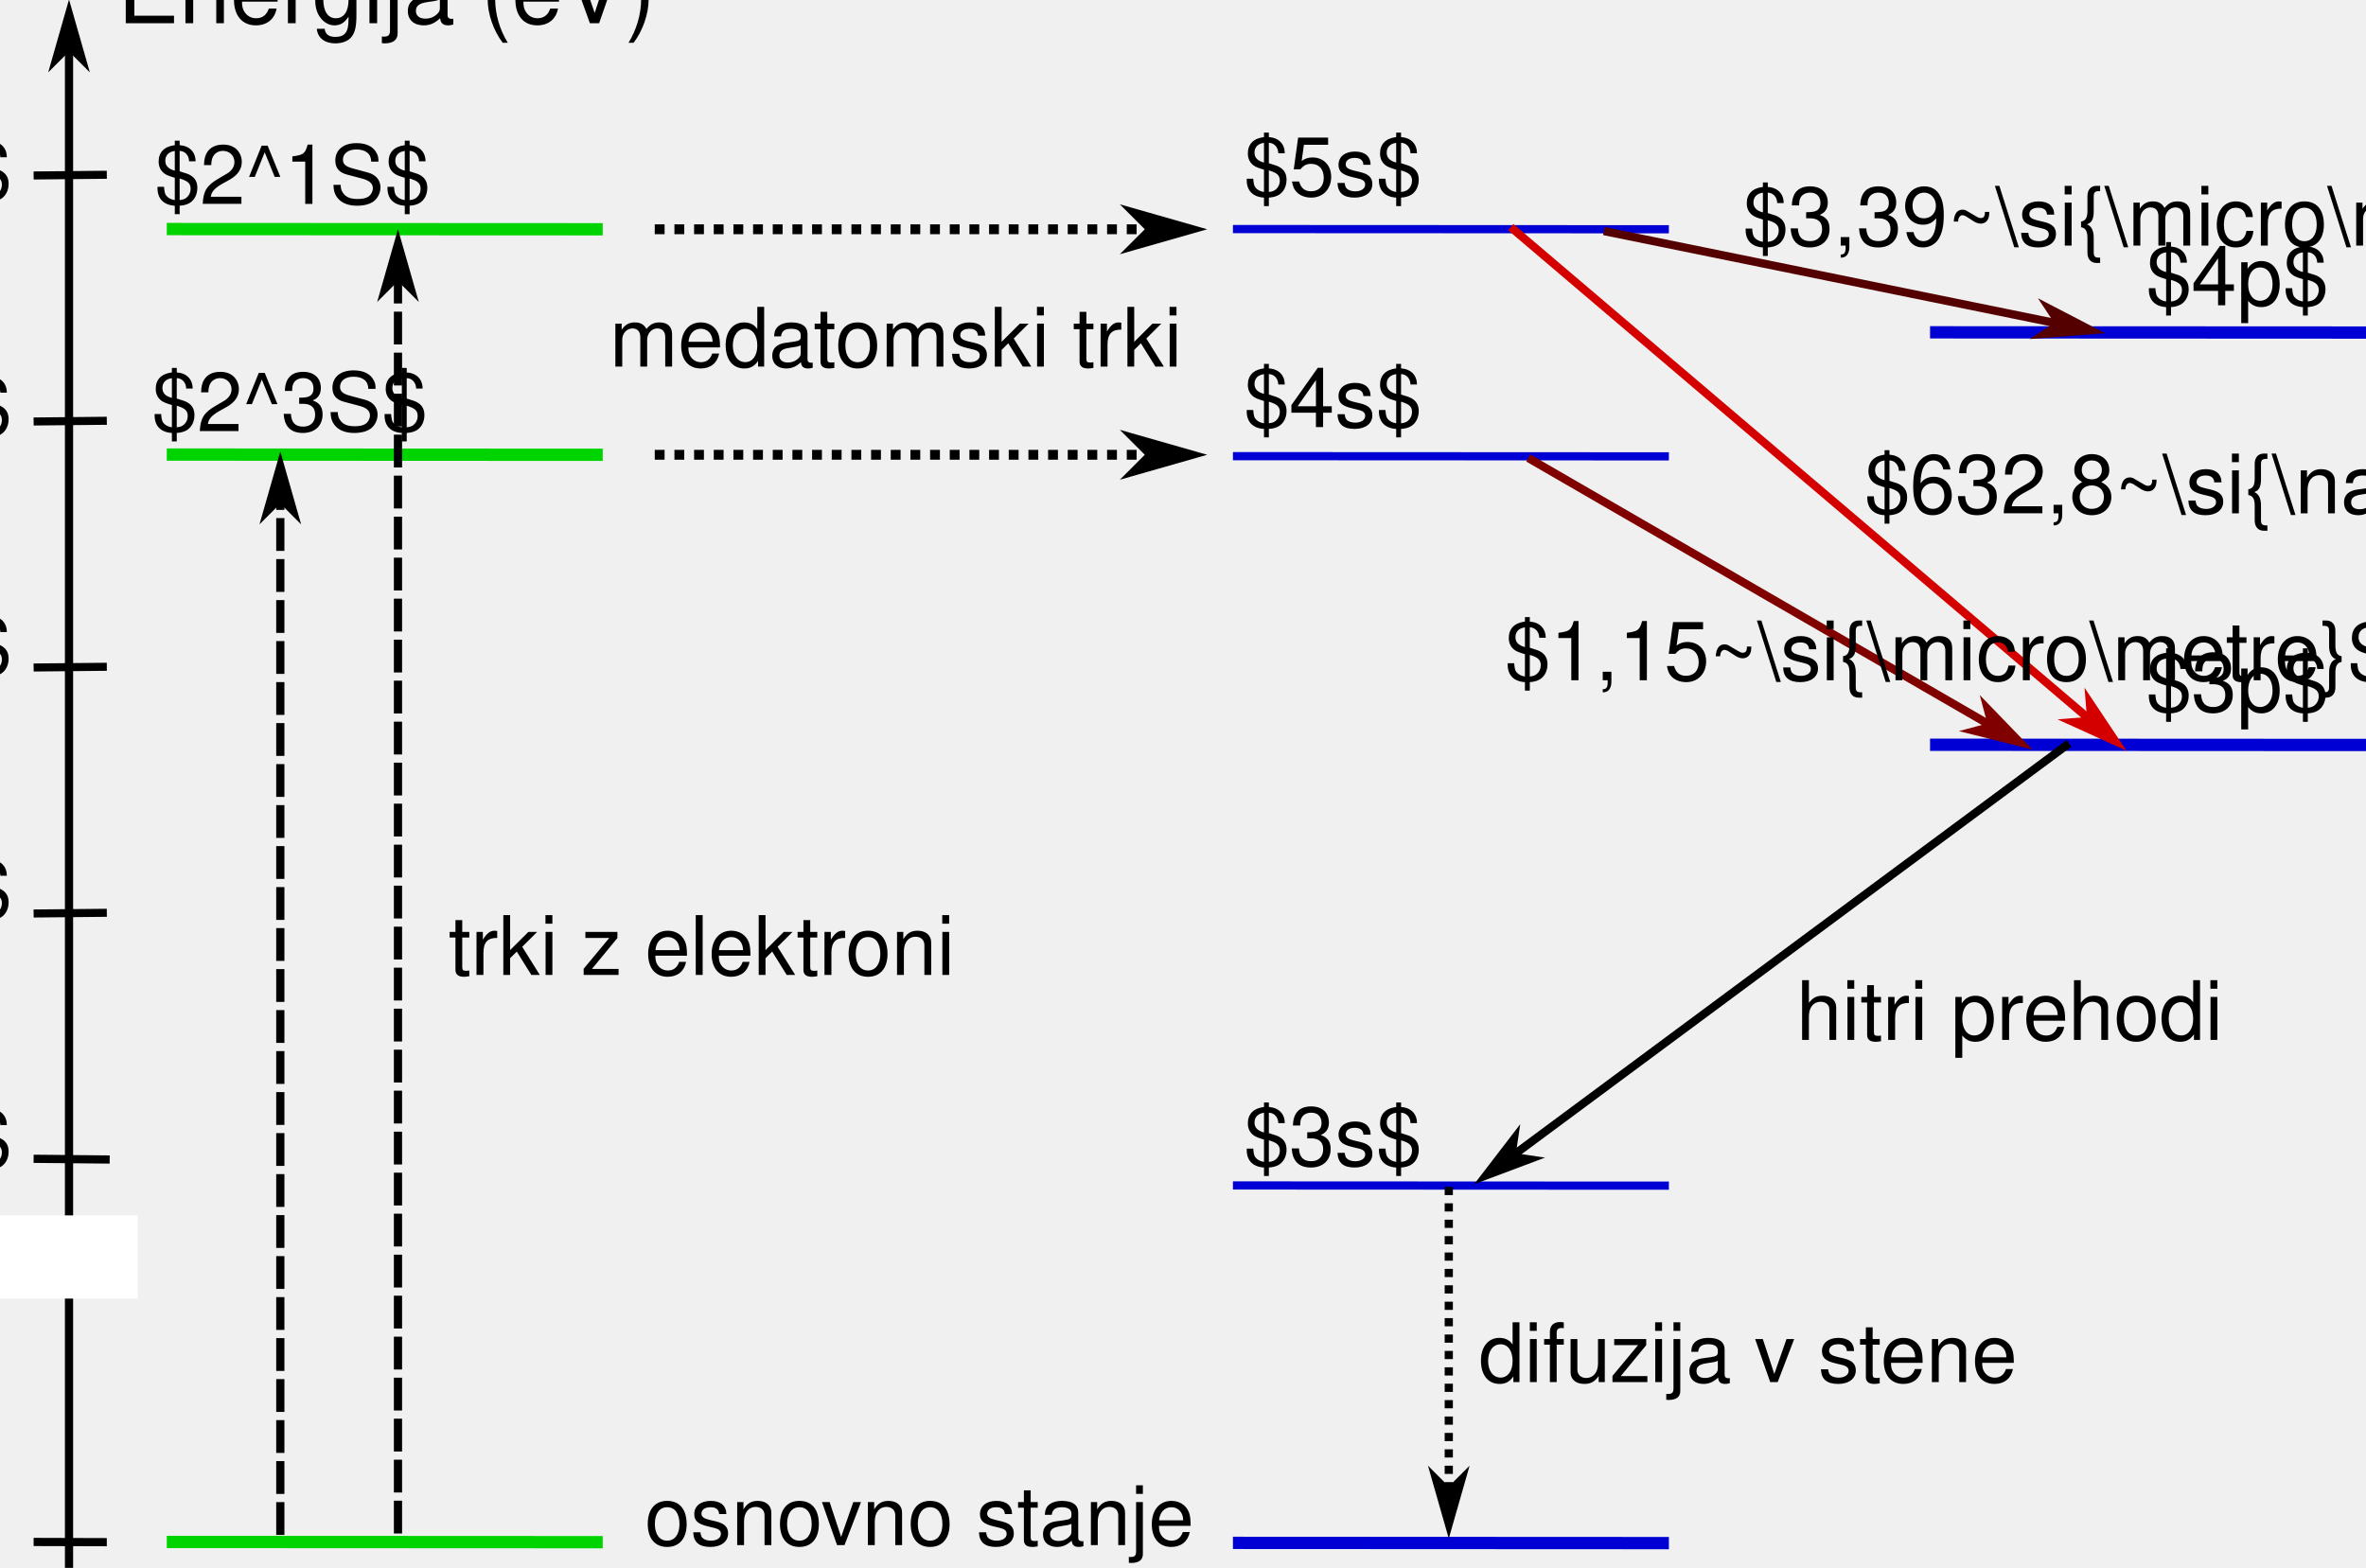
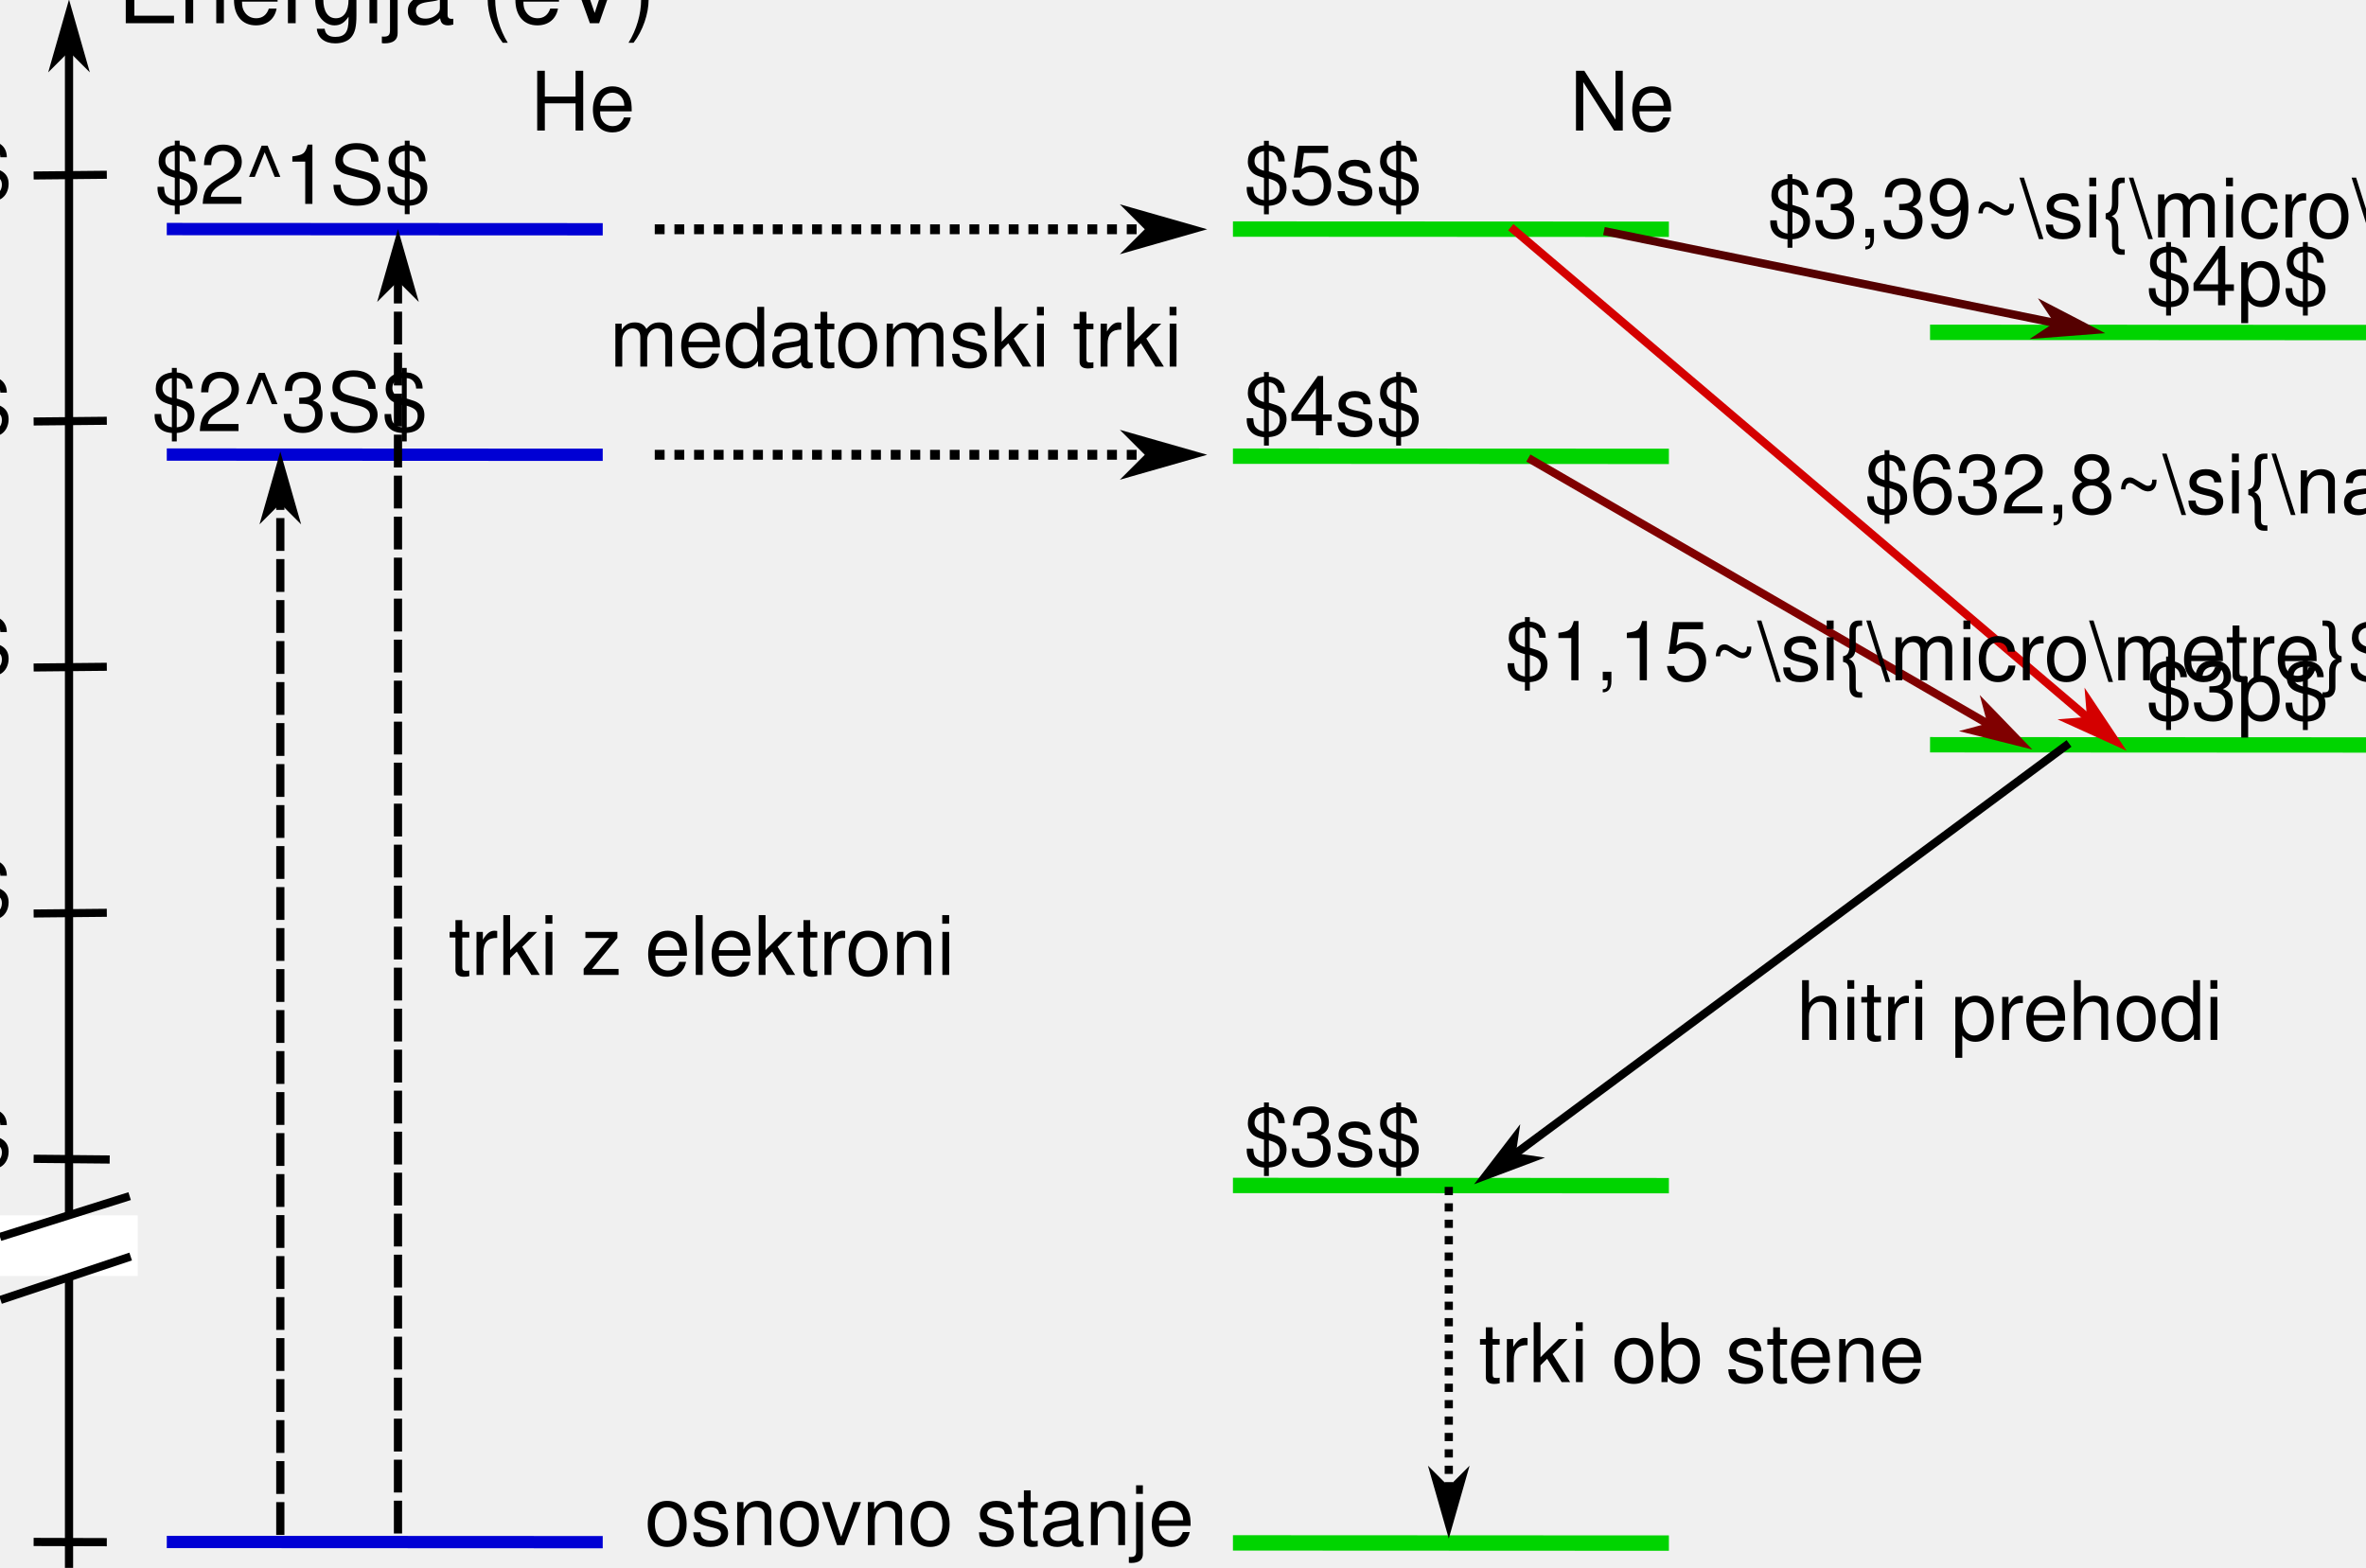
<svg xmlns="http://www.w3.org/2000/svg" width="162.838mm" height="107.921mm" viewBox="0 0 576.986 382.397" id="svg3464" version="1.1">
  <defs id="defs3466">
    <marker orient="auto" refY="0" refX="0" id="Arrow1Mend-0-2-6" style="overflow:visible">
      <path id="path4180-2-2-1" d="M 0,0 5,-5 -12.5,0 5,5 0,0 Z" style="fill:#550000;fill-opacity:1;fill-rule:evenodd;stroke:#550000;stroke-width:1pt;stroke-opacity:1" transform="matrix(-0.4,0,0,-0.4,-4,0)" />
    </marker>
    <marker orient="auto" refY="0" refX="0" id="Arrow1Mend-0-2-6-9" style="overflow:visible">
      <path id="path4180-2-2-1-3" d="M 0,0 5,-5 -12.5,0 5,5 0,0 Z" style="fill:#d40000;fill-opacity:1;fill-rule:evenodd;stroke:#d40000;stroke-width:1pt;stroke-opacity:1" transform="matrix(-0.4,0,0,-0.4,-4,0)" />
    </marker>
    <marker orient="auto" refY="0" refX="0" id="Arrow1Mend-0-2-6-9-9" style="overflow:visible">
      <path id="path4180-2-2-1-3-4" d="M 0,0 5,-5 -12.5,0 5,5 0,0 Z" style="fill:#800000;fill-opacity:1;fill-rule:evenodd;stroke:#800000;stroke-width:1pt;stroke-opacity:1" transform="matrix(-0.4,0,0,-0.4,-4,0)" />
    </marker>
    <marker orient="auto" refY="0" refX="0" id="Arrow1Mend-0-2-6-9-9-0" style="overflow:visible">
      <path id="path4180-2-2-1-3-4-3" d="M 0,0 5,-5 -12.5,0 5,5 0,0 Z" style="fill:#000000;fill-opacity:1;fill-rule:evenodd;stroke:#000000;stroke-width:1pt;stroke-opacity:1" transform="matrix(-0.4,0,0,-0.4,-4,0)" />
    </marker>
    <marker orient="auto" refY="0" refX="0" id="Arrow1Mend-0-2-8" style="overflow:visible">
      <path id="path4180-2-2-4" d="M 0,0 5,-5 -12.5,0 5,5 0,0 Z" style="fill:#000000;fill-opacity:1;fill-rule:evenodd;stroke:#000000;stroke-width:1pt;stroke-opacity:1" transform="matrix(-0.4,0,0,-0.4,-4,0)" />
    </marker>
    <marker orient="auto" refY="0" refX="0" id="Arrow1Mend-0-2-9" style="overflow:visible">
      <path id="path4180-2-2-7" d="M 0,0 5,-5 -12.5,0 5,5 0,0 Z" style="fill:#000000;fill-opacity:1;fill-rule:evenodd;stroke:#000000;stroke-width:1pt;stroke-opacity:1" transform="matrix(-0.4,0,0,-0.4,-4,0)" />
    </marker>
    <marker orient="auto" refY="0" refX="0" id="Arrow1Mend-0-2" style="overflow:visible">
      <path id="path4180-2-2" d="M 0,0 5,-5 -12.5,0 5,5 0,0 Z" style="fill:#000000;fill-opacity:1;fill-rule:evenodd;stroke:#000000;stroke-width:1pt;stroke-opacity:1" transform="matrix(-0.4,0,0,-0.4,-4,0)" />
    </marker>
    <marker orient="auto" refY="0" refX="0" id="Arrow1Mend-0" style="overflow:visible">
      <path id="path4180-2" d="M 0,0 5,-5 -12.5,0 5,5 0,0 Z" style="fill:#000000;fill-opacity:1;fill-rule:evenodd;stroke:#000000;stroke-width:1pt;stroke-opacity:1" transform="matrix(-0.4,0,0,-0.4,-4,0)" />
    </marker>
    <marker orient="auto" refY="0" refX="0" id="Arrow1Mend-0-7" style="overflow:visible">
      <path id="path4180-2-5" d="M 0,0 5,-5 -12.5,0 5,5 0,0 Z" style="fill:#000000;fill-opacity:1;fill-rule:evenodd;stroke:#000000;stroke-width:1pt;stroke-opacity:1" transform="matrix(-0.4,0,0,-0.4,-4,0)" />
    </marker>
    <marker orient="auto" refY="0" refX="0" id="Arrow1Mend" style="overflow:visible">
      <path id="path4180" d="M 0,0 5,-5 -12.5,0 5,5 0,0 Z" style="fill:#000000;fill-opacity:1;fill-rule:evenodd;stroke:#000000;stroke-width:1pt;stroke-opacity:1" transform="matrix(-0.4,0,0,-0.4,-4,0)" />
    </marker>
  </defs>
  <g id="layer1" transform="translate(113.6455,-174.842)">
-     <path style="fill:none;fill-rule:evenodd;stroke:#00d400;stroke-width:3;stroke-linecap:butt;stroke-linejoin:miter;stroke-miterlimit:4;stroke-dasharray:none;stroke-opacity:1" d="m -72.973,550.915 106.313,0.053" id="path3333" />
-     <path style="fill:none;fill-rule:evenodd;stroke:#00d400;stroke-width:3;stroke-linecap:butt;stroke-linejoin:miter;stroke-miterlimit:4;stroke-dasharray:none;stroke-opacity:1" d="m -72.973,285.707 106.313,0.053" id="path3333-3" />
-     <path style="fill:none;fill-rule:evenodd;stroke:#00d400;stroke-width:3;stroke-linecap:butt;stroke-linejoin:miter;stroke-miterlimit:4;stroke-dasharray:none;stroke-opacity:1" d="m -72.973,230.707 106.313,0.053" id="path3333-3-6" />
-     <path style="fill:none;fill-rule:evenodd;stroke:#0000d4;stroke-width:2;stroke-linecap:butt;stroke-linejoin:miter;stroke-miterlimit:4;stroke-dasharray:none;stroke-opacity:1" d="m 187.027,230.707 106.313,0.053" id="path3333-3-6-9" />
-     <path style="fill:none;fill-rule:evenodd;stroke:#0000d4;stroke-width:2;stroke-linecap:butt;stroke-linejoin:miter;stroke-miterlimit:4;stroke-dasharray:none;stroke-opacity:1" d="m 187.027,286.095 106.313,0.053" id="path3333-3-6-9-9" />
-     <path style="fill:none;fill-rule:evenodd;stroke:#0000d4;stroke-width:3;stroke-linecap:butt;stroke-linejoin:miter;stroke-miterlimit:4;stroke-dasharray:none;stroke-opacity:1" d="m 357.027,255.894 106.313,0.053" id="path3333-3-6-6" />
-     <path style="fill:none;fill-rule:evenodd;stroke:#0000d4;stroke-width:3;stroke-linecap:butt;stroke-linejoin:miter;stroke-miterlimit:4;stroke-dasharray:none;stroke-opacity:1" d="m 357.027,356.482 106.313,0.053" id="path3333-3-6-6-2" />
-     <path style="fill:none;fill-rule:evenodd;stroke:#0000d4;stroke-width:2;stroke-linecap:butt;stroke-linejoin:miter;stroke-miterlimit:4;stroke-dasharray:none;stroke-opacity:1" d="m 187.027,463.966 106.313,0.053" id="path3333-3-6-9-9-1" />
-     <path style="fill:none;fill-rule:evenodd;stroke:#0000d4;stroke-width:3;stroke-linecap:butt;stroke-linejoin:miter;stroke-miterlimit:4;stroke-dasharray:none;stroke-opacity:1" d="m 187.027,551.143 106.313,0.053" id="path3333-2" />
+     <path style="fill:none;fill-rule:evenodd;stroke:#0000d4;stroke-width:3;stroke-linecap:butt;stroke-linejoin:miter;stroke-miterlimit:4;stroke-dasharray:none;stroke-opacity:1" d="m -72.973,550.915 106.313,0.053" id="path3333" />
+     <path style="fill:none;fill-rule:evenodd;stroke:#0000d4;stroke-width:3;stroke-linecap:butt;stroke-linejoin:miter;stroke-miterlimit:4;stroke-dasharray:none;stroke-opacity:1" d="m -72.973,285.707 106.313,0.053" id="path3333-3" />
+     <path style="fill:none;fill-rule:evenodd;stroke:#0000d4;stroke-width:3;stroke-linecap:butt;stroke-linejoin:miter;stroke-miterlimit:4;stroke-dasharray:none;stroke-opacity:1" d="m -72.973,230.707 106.313,0.053" id="path3333-3-6" />
+     <path style="fill:none;fill-rule:evenodd;stroke:#00d400;stroke-width:3.75;stroke-linecap:butt;stroke-linejoin:miter;stroke-miterlimit:4;stroke-dasharray:none;stroke-opacity:1" d="m 187.027,230.707 106.313,0.053" id="path3333-3-6-9" />
+     <path style="fill:none;fill-rule:evenodd;stroke:#00d400;stroke-width:3.75;stroke-linecap:butt;stroke-linejoin:miter;stroke-miterlimit:4;stroke-dasharray:none;stroke-opacity:1" d="m 187.027,286.095 106.313,0.053" id="path3333-3-6-9-9" />
+     <path style="fill:none;fill-rule:evenodd;stroke:#00d400;stroke-width:3.75;stroke-linecap:butt;stroke-linejoin:miter;stroke-miterlimit:4;stroke-dasharray:none;stroke-opacity:1" d="m 357.027,255.894 106.313,0.053" id="path3333-3-6-6" />
+     <path style="fill:none;fill-rule:evenodd;stroke:#00d400;stroke-width:3.75;stroke-linecap:butt;stroke-linejoin:miter;stroke-miterlimit:4;stroke-dasharray:none;stroke-opacity:1" d="m 357.027,356.482 106.313,0.053" id="path3333-3-6-6-2" />
+     <path style="fill:none;fill-rule:evenodd;stroke:#00d400;stroke-width:3.75;stroke-linecap:butt;stroke-linejoin:miter;stroke-miterlimit:4;stroke-dasharray:none;stroke-opacity:1" d="m 187.027,463.966 106.313,0.053" id="path3333-3-6-9-9-1" />
+     <path style="fill:none;fill-rule:evenodd;stroke:#00d400;stroke-width:3.75;stroke-linecap:butt;stroke-linejoin:miter;stroke-miterlimit:4;stroke-dasharray:none;stroke-opacity:1" d="m 187.027,551.143 106.313,0.053" id="path3333-2" />
    <path style="fill:none;fill-rule:evenodd;stroke:#000000;stroke-width:2;stroke-linecap:butt;stroke-linejoin:miter;stroke-miterlimit:4;stroke-dasharray:8, 2;stroke-dashoffset:0;stroke-opacity:1;marker-end:url(#Arrow1Mend-0)" d="m -45.287,549.201 0,-260.297" id="path4165-3" />
    <path style="fill:none;fill-rule:evenodd;stroke:#000000;stroke-width:2;stroke-linecap:butt;stroke-linejoin:miter;stroke-miterlimit:4;stroke-dasharray:8, 2;stroke-dashoffset:0;stroke-opacity:1;marker-end:url(#Arrow1Mend-0-7)" d="m -16.592,548.851 0,-314.188" id="path4165-3-9" />
    <path style="fill:none;fill-rule:evenodd;stroke:#000000;stroke-width:2.398;stroke-linecap:butt;stroke-linejoin:miter;stroke-miterlimit:4;stroke-dasharray:2.398, 2.398;stroke-dashoffset:0;stroke-opacity:1;marker-end:url(#Arrow1Mend-0-2)" d="m 46.027,230.76 130,0" id="path4165-3-8" />
    <path style="fill:none;fill-rule:evenodd;stroke:#000000;stroke-width:2.398;stroke-linecap:butt;stroke-linejoin:miter;stroke-miterlimit:4;stroke-dasharray:2.398, 2.398;stroke-dashoffset:0;stroke-opacity:1;marker-end:url(#Arrow1Mend-0-2-9)" d="m 46.027,285.76 130,0" id="path4165-3-8-3" />
    <path style="fill:none;fill-rule:evenodd;stroke:#550000;stroke-width:2;stroke-linecap:butt;stroke-linejoin:miter;stroke-miterlimit:4;stroke-dasharray:none;stroke-dashoffset:0;stroke-opacity:1;marker-end:url(#Arrow1Mend-0-2-6)" d="M 277.499,231.199 395.87,255.318" id="path4165-3-8-2" />
    <path style="fill:none;fill-rule:evenodd;stroke:#d40000;stroke-width:2;stroke-linecap:butt;stroke-linejoin:miter;stroke-miterlimit:4;stroke-dasharray:none;stroke-dashoffset:0;stroke-opacity:1;marker-end:url(#Arrow1Mend-0-2-6-9)" d="M 254.778,230.248 401.947,355.385" id="path4165-3-8-2-1" />
    <path style="fill:#800000;fill-rule:evenodd;stroke:#800000;stroke-width:2;stroke-linecap:butt;stroke-linejoin:miter;stroke-miterlimit:4;stroke-dasharray:none;stroke-dashoffset:0;stroke-opacity:1;marker-end:url(#Arrow1Mend-0-2-6-9-9)" d="m 259.062,286.552 119.516,69.129" id="path4165-3-8-2-1-7" />
    <path style="fill:none;fill-rule:evenodd;stroke:#000000;stroke-width:2;stroke-linecap:butt;stroke-linejoin:miter;stroke-miterlimit:4;stroke-dasharray:2, 2;stroke-dashoffset:0;stroke-opacity:1;marker-end:url(#Arrow1Mend-0-2-8)" d="m 239.662,464.319 0,81.828" id="path4165-3-8-5" />
    <path style="fill:#000000;fill-rule:evenodd;stroke:#000000;stroke-width:2;stroke-linecap:butt;stroke-linejoin:miter;stroke-miterlimit:4;stroke-dasharray:none;stroke-dashoffset:0;stroke-opacity:1;marker-end:url(#Arrow1Mend-0-2-6-9-9-0)" d="M 390.915,356.159 249.002,461.332" id="path4165-3-8-2-1-7-6" />
    <path style="fill:none;fill-rule:evenodd;stroke:#000000;stroke-width:2;stroke-linecap:butt;stroke-linejoin:miter;stroke-miterlimit:4;stroke-dasharray:none;stroke-opacity:1;marker-end:url(#Arrow1Mend)" d="m -96.814,557.239 0,-378.577" id="path4165" />
-     <rect style="opacity:1;fill:#ffffff;fill-opacity:1;fill-rule:nonzero;stroke:none;stroke-width:2;stroke-linecap:butt;stroke-linejoin:round;stroke-miterlimit:4;stroke-dasharray:none;stroke-dashoffset:0;stroke-opacity:1" id="rect4545" width="33.594" height="20.296" x="-113.645" y="471.265" />
+     <rect style="opacity:1;fill:#ffffff;fill-opacity:1;fill-rule:nonzero;stroke:none;stroke-width:2;stroke-linecap:butt;stroke-linejoin:round;stroke-miterlimit:4;stroke-dasharray:none;stroke-dashoffset:0;stroke-opacity:1" id="rect4545" width="33.594" height="14.796" x="-113.645" y="471.265" />
    <path style="fill:none;fill-rule:evenodd;stroke:#000000;stroke-width:2;stroke-linecap:butt;stroke-linejoin:miter;stroke-miterlimit:4;stroke-dasharray:none;stroke-opacity:1" d="m -105.444,457.465 18.547,0.175" id="path4553" />
    <path style="fill:none;fill-rule:evenodd;stroke:#000000;stroke-width:1.962;stroke-linecap:butt;stroke-linejoin:miter;stroke-miterlimit:4;stroke-dasharray:none;stroke-opacity:1" d="m -87.597,397.465 -17.847,0.175" id="path4553-7" />
    <path style="fill:none;fill-rule:evenodd;stroke:#000000;stroke-width:1.962;stroke-linecap:butt;stroke-linejoin:miter;stroke-miterlimit:4;stroke-dasharray:none;stroke-opacity:1" d="m -87.597,337.465 -17.847,0.175" id="path4553-7-5" />
    <path style="fill:none;fill-rule:evenodd;stroke:#000000;stroke-width:1.962;stroke-linecap:butt;stroke-linejoin:miter;stroke-miterlimit:4;stroke-dasharray:none;stroke-opacity:1" d="m -87.597,277.465 -17.847,0.175" id="path4553-7-5-3" />
    <path style="fill:none;fill-rule:evenodd;stroke:#000000;stroke-width:1.962;stroke-linecap:butt;stroke-linejoin:miter;stroke-miterlimit:4;stroke-dasharray:none;stroke-opacity:1" d="m -87.597,217.465 -17.847,0.175" id="path4553-7-5-3-5" />
    <path style="fill:none;fill-rule:evenodd;stroke:#000000;stroke-width:2;stroke-linecap:butt;stroke-linejoin:miter;stroke-miterlimit:4;stroke-dasharray:none;stroke-opacity:1" d="m -105.445,550.916 17.845,0.053" id="path3333-7" />
-     <g id="g3464">
+     <path style="fill:none;fill-rule:evenodd;stroke:#000000;stroke-width:2;stroke-linecap:butt;stroke-linejoin:miter;stroke-miterlimit:4;stroke-dasharray:none;stroke-opacity:1" d="m -113.645,476.526 31.615,-9.955" id="path3422" />
+     <path style="fill:none;fill-rule:evenodd;stroke:#000000;stroke-width:2;stroke-linecap:butt;stroke-linejoin:miter;stroke-miterlimit:4;stroke-dasharray:none;stroke-opacity:1" d="m -113.52,491.883 31.74,-10.58" id="path3422-3" />
+     <g id="g4383">
      <text id="text12643" y="180.512" x="-85.009" style="font-style:normal;font-variant:normal;font-weight:normal;font-stretch:normal;font-size:56px;line-height:125%;font-family:'Nimbus Sans L';-inkscape-font-specification:Sans;letter-spacing:0px;word-spacing:0px;fill:#000000;fill-opacity:1;stroke:none;stroke-width:1px;stroke-linecap:butt;stroke-linejoin:miter;stroke-opacity:1" xml:space="preserve">
        <tspan style="font-size:22.5px" y="180.512" x="-85.009" id="tspan12645">Energija (eV)</tspan>
      </text>
      <text id="text12647" y="459.609" x="-155.404" style="font-style:normal;font-variant:normal;font-weight:normal;font-stretch:normal;font-size:56px;line-height:125%;font-family:'Nimbus Sans L';-inkscape-font-specification:Sans;letter-spacing:0px;word-spacing:0px;fill:#000000;fill-opacity:1;stroke:none;stroke-width:1px;stroke-linecap:butt;stroke-linejoin:miter;stroke-opacity:1" xml:space="preserve">
        <tspan style="font-size:20px" y="459.609" x="-155.404" id="tspan12649">$17$</tspan>
      </text>
      <text id="text12647-1" y="398.803" x="-155.404" style="font-style:normal;font-variant:normal;font-weight:normal;font-stretch:normal;font-size:56px;line-height:125%;font-family:'Nimbus Sans L';-inkscape-font-specification:Sans;letter-spacing:0px;word-spacing:0px;fill:#000000;fill-opacity:1;stroke:none;stroke-width:1px;stroke-linecap:butt;stroke-linejoin:miter;stroke-opacity:1" xml:space="preserve">
        <tspan style="font-size:20px" y="398.803" x="-155.404" id="tspan12649-0">$18$</tspan>
      </text>
      <text id="text12647-1-6" y="339.378" x="-155.404" style="font-style:normal;font-variant:normal;font-weight:normal;font-stretch:normal;font-size:56px;line-height:125%;font-family:'Nimbus Sans L';-inkscape-font-specification:Sans;letter-spacing:0px;word-spacing:0px;fill:#000000;fill-opacity:1;stroke:none;stroke-width:1px;stroke-linecap:butt;stroke-linejoin:miter;stroke-opacity:1" xml:space="preserve">
        <tspan style="font-size:20px" y="339.378" x="-155.404" id="tspan12649-0-3">$19$</tspan>
      </text>
      <text id="text12647-1-6-2" y="280.981" x="-155.404" style="font-style:normal;font-variant:normal;font-weight:normal;font-stretch:normal;font-size:56px;line-height:125%;font-family:'Nimbus Sans L';-inkscape-font-specification:Sans;letter-spacing:0px;word-spacing:0px;fill:#000000;fill-opacity:1;stroke:none;stroke-width:1px;stroke-linecap:butt;stroke-linejoin:miter;stroke-opacity:1" xml:space="preserve">
        <tspan id="tspan12705" style="font-size:20px" y="280.981" x="-155.404">$20$</tspan>
      </text>
      <text id="text12647-1-6-2-6" y="223.574" x="-155.404" style="font-style:normal;font-variant:normal;font-weight:normal;font-stretch:normal;font-size:56px;line-height:125%;font-family:'Nimbus Sans L';-inkscape-font-specification:Sans;letter-spacing:0px;word-spacing:0px;fill:#000000;fill-opacity:1;stroke:none;stroke-width:1px;stroke-linecap:butt;stroke-linejoin:miter;stroke-opacity:1" xml:space="preserve">
        <tspan id="tspan12705-1" style="font-size:20px" y="223.574" x="-155.404">$21$</tspan>
      </text>
      <text id="text12731" y="551.679" x="43.601" style="font-style:normal;font-variant:normal;font-weight:normal;font-stretch:normal;font-size:56px;line-height:125%;font-family:'Nimbus Sans L';-inkscape-font-specification:Sans;letter-spacing:0px;word-spacing:0px;fill:#000000;fill-opacity:1;stroke:none;stroke-width:1px;stroke-linecap:butt;stroke-linejoin:miter;stroke-opacity:1" xml:space="preserve">
        <tspan style="font-size:20px" y="551.679" x="43.601" id="tspan12733">osnovno stanje</tspan>
      </text>
      <text id="text12647-1-6-2-5" y="412.621" x="-4.277" style="font-style:normal;font-variant:normal;font-weight:normal;font-stretch:normal;font-size:56px;line-height:125%;font-family:'Nimbus Sans L';-inkscape-font-specification:Sans;letter-spacing:0px;word-spacing:0px;fill:#000000;fill-opacity:1;stroke:none;stroke-width:1px;stroke-linecap:butt;stroke-linejoin:miter;stroke-opacity:1" xml:space="preserve">
        <tspan id="tspan12743" style="font-size:20px" y="412.621" x="-4.277">trki z elektroni</tspan>
      </text>
      <text id="text12647-1-6-2-5-4" y="264.254" x="35.018" style="font-style:normal;font-variant:normal;font-weight:normal;font-stretch:normal;font-size:56px;line-height:125%;font-family:'Nimbus Sans L';-inkscape-font-specification:Sans;letter-spacing:0px;word-spacing:0px;fill:#000000;fill-opacity:1;stroke:none;stroke-width:1px;stroke-linecap:butt;stroke-linejoin:miter;stroke-opacity:1" xml:space="preserve">
        <tspan id="tspan12743-6" style="font-size:20px" y="264.254" x="35.018">medatomski trki</tspan>
      </text>
      <text id="text12647-1-6-2-5-5" y="279.988" x="-76.725" style="font-style:normal;font-variant:normal;font-weight:normal;font-stretch:normal;font-size:56px;line-height:125%;font-family:'Nimbus Sans L';-inkscape-font-specification:Sans;letter-spacing:0px;word-spacing:0px;fill:#000000;fill-opacity:1;stroke:none;stroke-width:1px;stroke-linecap:butt;stroke-linejoin:miter;stroke-opacity:1" xml:space="preserve">
        <tspan id="tspan12743-9" style="font-size:20px" y="279.988" x="-76.725">$2^3S$</tspan>
      </text>
      <text id="text12647-1-6-2-5-5-3" y="224.564" x="-76.02" style="font-style:normal;font-variant:normal;font-weight:normal;font-stretch:normal;font-size:56px;line-height:125%;font-family:'Nimbus Sans L';-inkscape-font-specification:Sans;letter-spacing:0px;word-spacing:0px;fill:#000000;fill-opacity:1;stroke:none;stroke-width:1px;stroke-linecap:butt;stroke-linejoin:miter;stroke-opacity:1" xml:space="preserve">
        <tspan id="tspan12743-9-7" style="font-size:20px" y="224.564" x="-76.02">$2^1S$</tspan>
      </text>
-       <text id="text12647-1-6-2-5-5-3-4" y="222.584" x="189.596" style="font-style:normal;font-variant:normal;font-weight:normal;font-stretch:normal;font-size:56px;line-height:125%;font-family:'Nimbus Sans L';-inkscape-font-specification:Sans;letter-spacing:0px;word-spacing:0px;fill:#000000;fill-opacity:1;stroke:none;stroke-width:1px;stroke-linecap:butt;stroke-linejoin:miter;stroke-opacity:1" xml:space="preserve">
-         <tspan id="tspan12743-9-7-5" style="font-size:20px" y="222.584" x="189.596">$5s$</tspan>
+       <text id="text12647-1-6-2-5-5-3-4" y="224.584" x="189.596" style="font-style:normal;font-variant:normal;font-weight:normal;font-stretch:normal;font-size:56px;line-height:125%;font-family:'Nimbus Sans L';-inkscape-font-specification:Sans;letter-spacing:0px;word-spacing:0px;fill:#000000;fill-opacity:1;stroke:none;stroke-width:1px;stroke-linecap:butt;stroke-linejoin:miter;stroke-opacity:1" xml:space="preserve">
+         <tspan id="tspan12743-9-7-5" style="font-size:20px" y="224.584" x="189.596">$5s$</tspan>
      </text>
-       <text id="text12647-1-6-2-5-5-3-4-2" y="279.001" x="189.596" style="font-style:normal;font-variant:normal;font-weight:normal;font-stretch:normal;font-size:56px;line-height:125%;font-family:'Nimbus Sans L';-inkscape-font-specification:Sans;letter-spacing:0px;word-spacing:0px;fill:#000000;fill-opacity:1;stroke:none;stroke-width:1px;stroke-linecap:butt;stroke-linejoin:miter;stroke-opacity:1" xml:space="preserve">
-         <tspan id="tspan12743-9-7-5-5" style="font-size:20px" y="279.001" x="189.596">$4s$</tspan>
+       <text id="text12647-1-6-2-5-5-3-4-2" y="281.001" x="189.596" style="font-style:normal;font-variant:normal;font-weight:normal;font-stretch:normal;font-size:56px;line-height:125%;font-family:'Nimbus Sans L';-inkscape-font-specification:Sans;letter-spacing:0px;word-spacing:0px;fill:#000000;fill-opacity:1;stroke:none;stroke-width:1px;stroke-linecap:butt;stroke-linejoin:miter;stroke-opacity:1" xml:space="preserve">
+         <tspan id="tspan12743-9-7-5-5" style="font-size:20px" y="281.001" x="189.596">$4s$</tspan>
      </text>
      <text id="text12647-1-6-2-5-5-3-4-2-4" y="459.141" x="189.603" style="font-style:normal;font-variant:normal;font-weight:normal;font-stretch:normal;font-size:56px;line-height:125%;font-family:'Nimbus Sans L';-inkscape-font-specification:Sans;letter-spacing:0px;word-spacing:0px;fill:#000000;fill-opacity:1;stroke:none;stroke-width:1px;stroke-linecap:butt;stroke-linejoin:miter;stroke-opacity:1" xml:space="preserve">
        <tspan id="tspan12743-9-7-5-5-7" style="font-size:20px" y="459.141" x="189.603">$3s$</tspan>
      </text>
      <text id="text12647-1-6-2-5-5-3-4-2-44" y="249.288" x="409.596" style="font-style:normal;font-variant:normal;font-weight:normal;font-stretch:normal;font-size:56px;line-height:125%;font-family:'Nimbus Sans L';-inkscape-font-specification:Sans;letter-spacing:0px;word-spacing:0px;fill:#000000;fill-opacity:1;stroke:none;stroke-width:1px;stroke-linecap:butt;stroke-linejoin:miter;stroke-opacity:1" xml:space="preserve">
        <tspan id="tspan12743-9-7-5-5-3" style="font-size:20px" y="249.288" x="409.596">$4p$</tspan>
      </text>
-       <text id="text12647-1-6-2-5-5-3-4-2-44-0" y="348.376" x="409.596" style="font-style:normal;font-variant:normal;font-weight:normal;font-stretch:normal;font-size:56px;line-height:125%;font-family:'Nimbus Sans L';-inkscape-font-specification:Sans;letter-spacing:0px;word-spacing:0px;fill:#000000;fill-opacity:1;stroke:none;stroke-width:1px;stroke-linecap:butt;stroke-linejoin:miter;stroke-opacity:1" xml:space="preserve">
-         <tspan id="tspan12743-9-7-5-5-3-7" style="font-size:20px" y="348.376" x="409.596">$3p$</tspan>
+       <text id="text12647-1-6-2-5-5-3-4-2-44-0" y="350.376" x="409.596" style="font-style:normal;font-variant:normal;font-weight:normal;font-stretch:normal;font-size:56px;line-height:125%;font-family:'Nimbus Sans L';-inkscape-font-specification:Sans;letter-spacing:0px;word-spacing:0px;fill:#000000;fill-opacity:1;stroke:none;stroke-width:1px;stroke-linecap:butt;stroke-linejoin:miter;stroke-opacity:1" xml:space="preserve">
+         <tspan id="tspan12743-9-7-5-5-3-7" style="font-size:20px" y="350.376" x="409.596">$3p$</tspan>
      </text>
      <text id="text12647-1-6-2-5-8" y="428.475" x="324.422" style="font-style:normal;font-variant:normal;font-weight:normal;font-stretch:normal;font-size:56px;line-height:125%;font-family:'Nimbus Sans L';-inkscape-font-specification:Sans;letter-spacing:0px;word-spacing:0px;fill:#000000;fill-opacity:1;stroke:none;stroke-width:1px;stroke-linecap:butt;stroke-linejoin:miter;stroke-opacity:1" xml:space="preserve">
        <tspan id="tspan12743-8" style="font-size:20px" y="428.475" x="324.422">hitri prehodi</tspan>
      </text>
-       <text id="text12647-1-6-2-5-5-3-4-3" y="234.745" x="311.268" style="font-style:normal;font-variant:normal;font-weight:normal;font-stretch:normal;font-size:56px;line-height:125%;font-family:'Nimbus Sans L';-inkscape-font-specification:Sans;letter-spacing:0px;word-spacing:0px;fill:#000000;fill-opacity:1;stroke:none;stroke-width:1px;stroke-linecap:butt;stroke-linejoin:miter;stroke-opacity:1" xml:space="preserve">
-         <tspan id="tspan12743-9-7-5-6" style="font-size:20px" y="234.745" x="311.268">$3,39~\si{\micro\metre}$</tspan>
+       <text id="text12647-1-6-2-5-5-3-4-3" y="232.745" x="317.268" style="font-style:normal;font-variant:normal;font-weight:normal;font-stretch:normal;font-size:56px;line-height:125%;font-family:'Nimbus Sans L';-inkscape-font-specification:Sans;letter-spacing:0px;word-spacing:0px;fill:#000000;fill-opacity:1;stroke:none;stroke-width:1px;stroke-linecap:butt;stroke-linejoin:miter;stroke-opacity:1" xml:space="preserve">
+         <tspan id="tspan12743-9-7-5-6" style="font-size:20px" y="232.745" x="317.268">$3,39~\si{\micro\metre}$</tspan>
      </text>
      <text id="text12647-1-6-2-5-5-3-4-3-7" y="300.048" x="340.939" style="font-style:normal;font-variant:normal;font-weight:normal;font-stretch:normal;font-size:56px;line-height:125%;font-family:'Nimbus Sans L';-inkscape-font-specification:Sans;letter-spacing:0px;word-spacing:0px;fill:#000000;fill-opacity:1;stroke:none;stroke-width:1px;stroke-linecap:butt;stroke-linejoin:miter;stroke-opacity:1" xml:space="preserve">
        <tspan id="tspan12743-9-7-5-6-5" style="font-size:20px" y="300.048" x="340.939">$632,8~\si{\nano\metre}$</tspan>
      </text>
      <text id="text12647-1-6-2-5-5-3-4-3-7-3" y="340.757" x="253.233" style="font-style:normal;font-variant:normal;font-weight:normal;font-stretch:normal;font-size:56px;line-height:125%;font-family:'Nimbus Sans L';-inkscape-font-specification:Sans;letter-spacing:0px;word-spacing:0px;fill:#000000;fill-opacity:1;stroke:none;stroke-width:1px;stroke-linecap:butt;stroke-linejoin:miter;stroke-opacity:1" xml:space="preserve">
        <tspan id="tspan12743-9-7-5-6-5-5" style="font-size:20px" y="340.757" x="253.233">$1,15~\si{\micro\metre}$</tspan>
      </text>
      <text id="text12647-1-6-2-5-8-3" y="511.923" x="246.993" style="font-style:normal;font-variant:normal;font-weight:normal;font-stretch:normal;font-size:56px;line-height:125%;font-family:'Nimbus Sans L';-inkscape-font-specification:Sans;letter-spacing:0px;word-spacing:0px;fill:#000000;fill-opacity:1;stroke:none;stroke-width:1px;stroke-linecap:butt;stroke-linejoin:miter;stroke-opacity:1" xml:space="preserve">
-         <tspan id="tspan12743-8-6" style="font-size:20px" y="511.923" x="246.993">difuzija v stene</tspan>
+         <tspan id="tspan12743-8-6" style="font-size:20px" y="511.923" x="246.993">trki ob stene</tspan>
+       </text>
+       <text id="text12647-1-6-2-5-5-3-6" y="206.679" x="15.703" style="font-style:normal;font-variant:normal;font-weight:normal;font-stretch:normal;font-size:56px;line-height:125%;font-family:'Nimbus Sans L';-inkscape-font-specification:Sans;letter-spacing:0px;word-spacing:0px;fill:#000000;fill-opacity:1;stroke:none;stroke-width:1px;stroke-linecap:butt;stroke-linejoin:miter;stroke-opacity:1" xml:space="preserve">
+         <tspan id="tspan12743-9-7-7" style="font-size:20px" y="206.679" x="15.703">He</tspan>
+       </text>
+       <text id="text12647-1-6-2-5-5-3-6-5" y="206.679" x="269.168" style="font-style:normal;font-variant:normal;font-weight:normal;font-stretch:normal;font-size:56px;line-height:125%;font-family:'Nimbus Sans L';-inkscape-font-specification:Sans;letter-spacing:0px;word-spacing:0px;fill:#000000;fill-opacity:1;stroke:none;stroke-width:1px;stroke-linecap:butt;stroke-linejoin:miter;stroke-opacity:1" xml:space="preserve">
+         <tspan id="tspan12743-9-7-7-3" style="font-size:20px" y="206.679" x="269.168">Ne</tspan>
      </text>
    </g>
  </g>
</svg>
